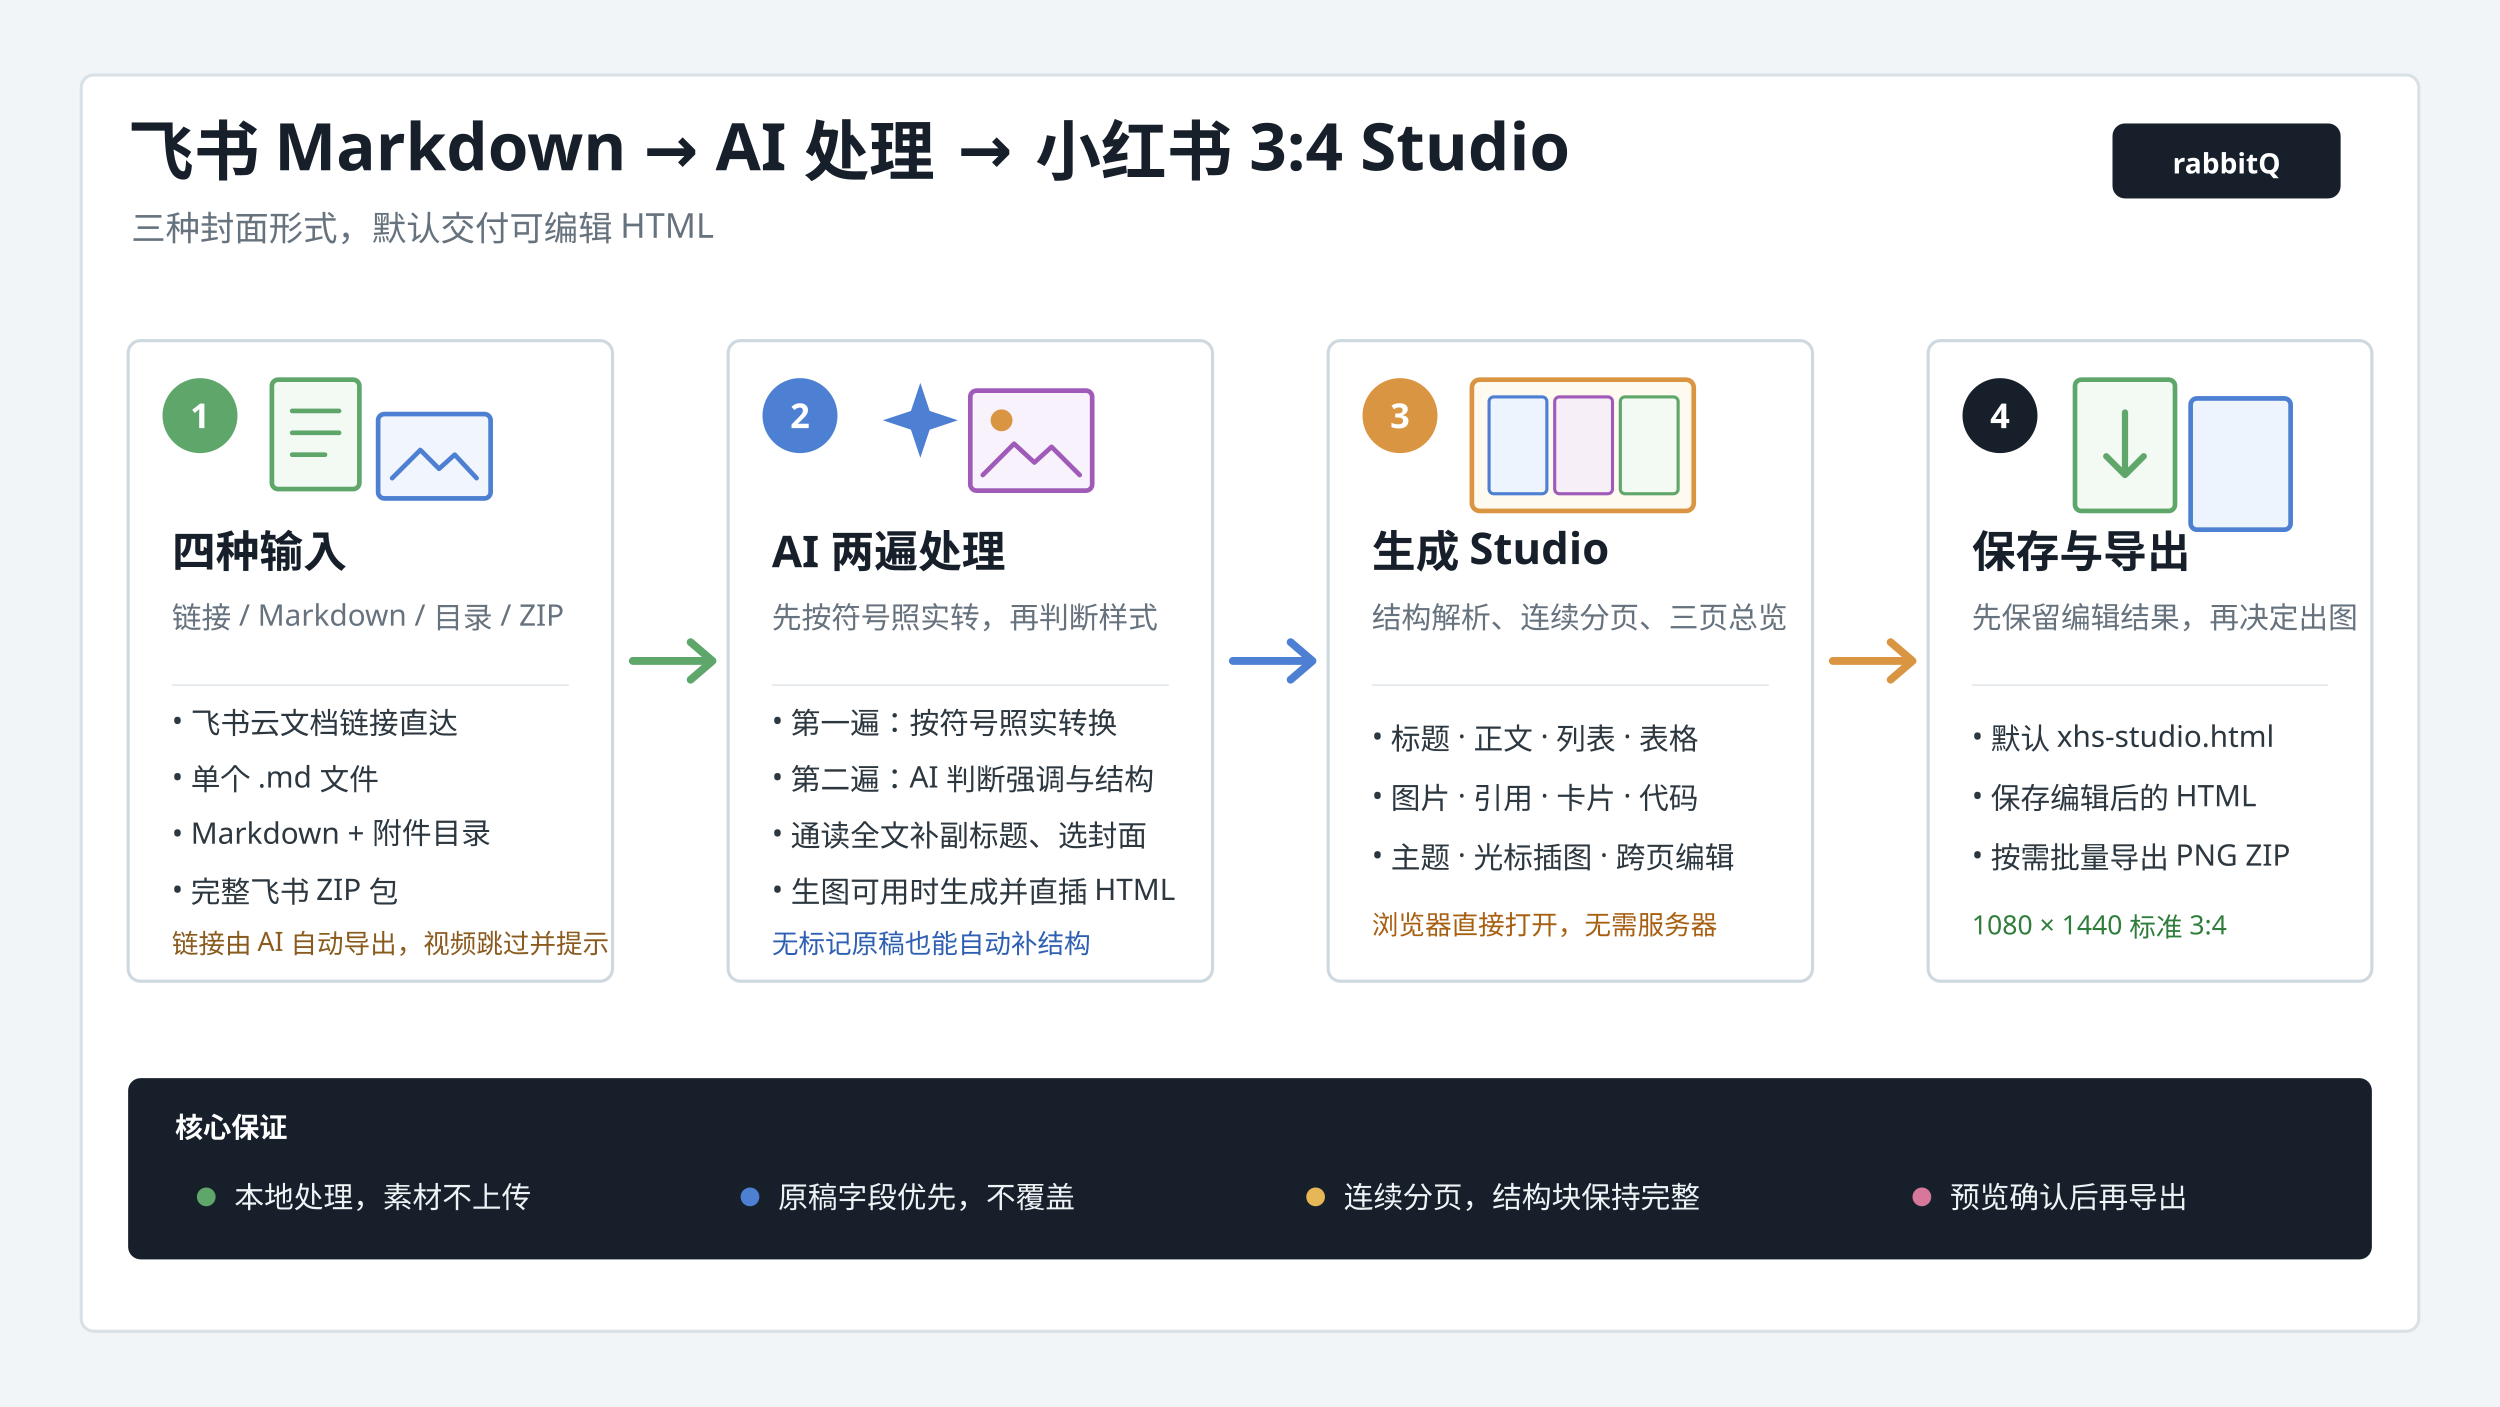
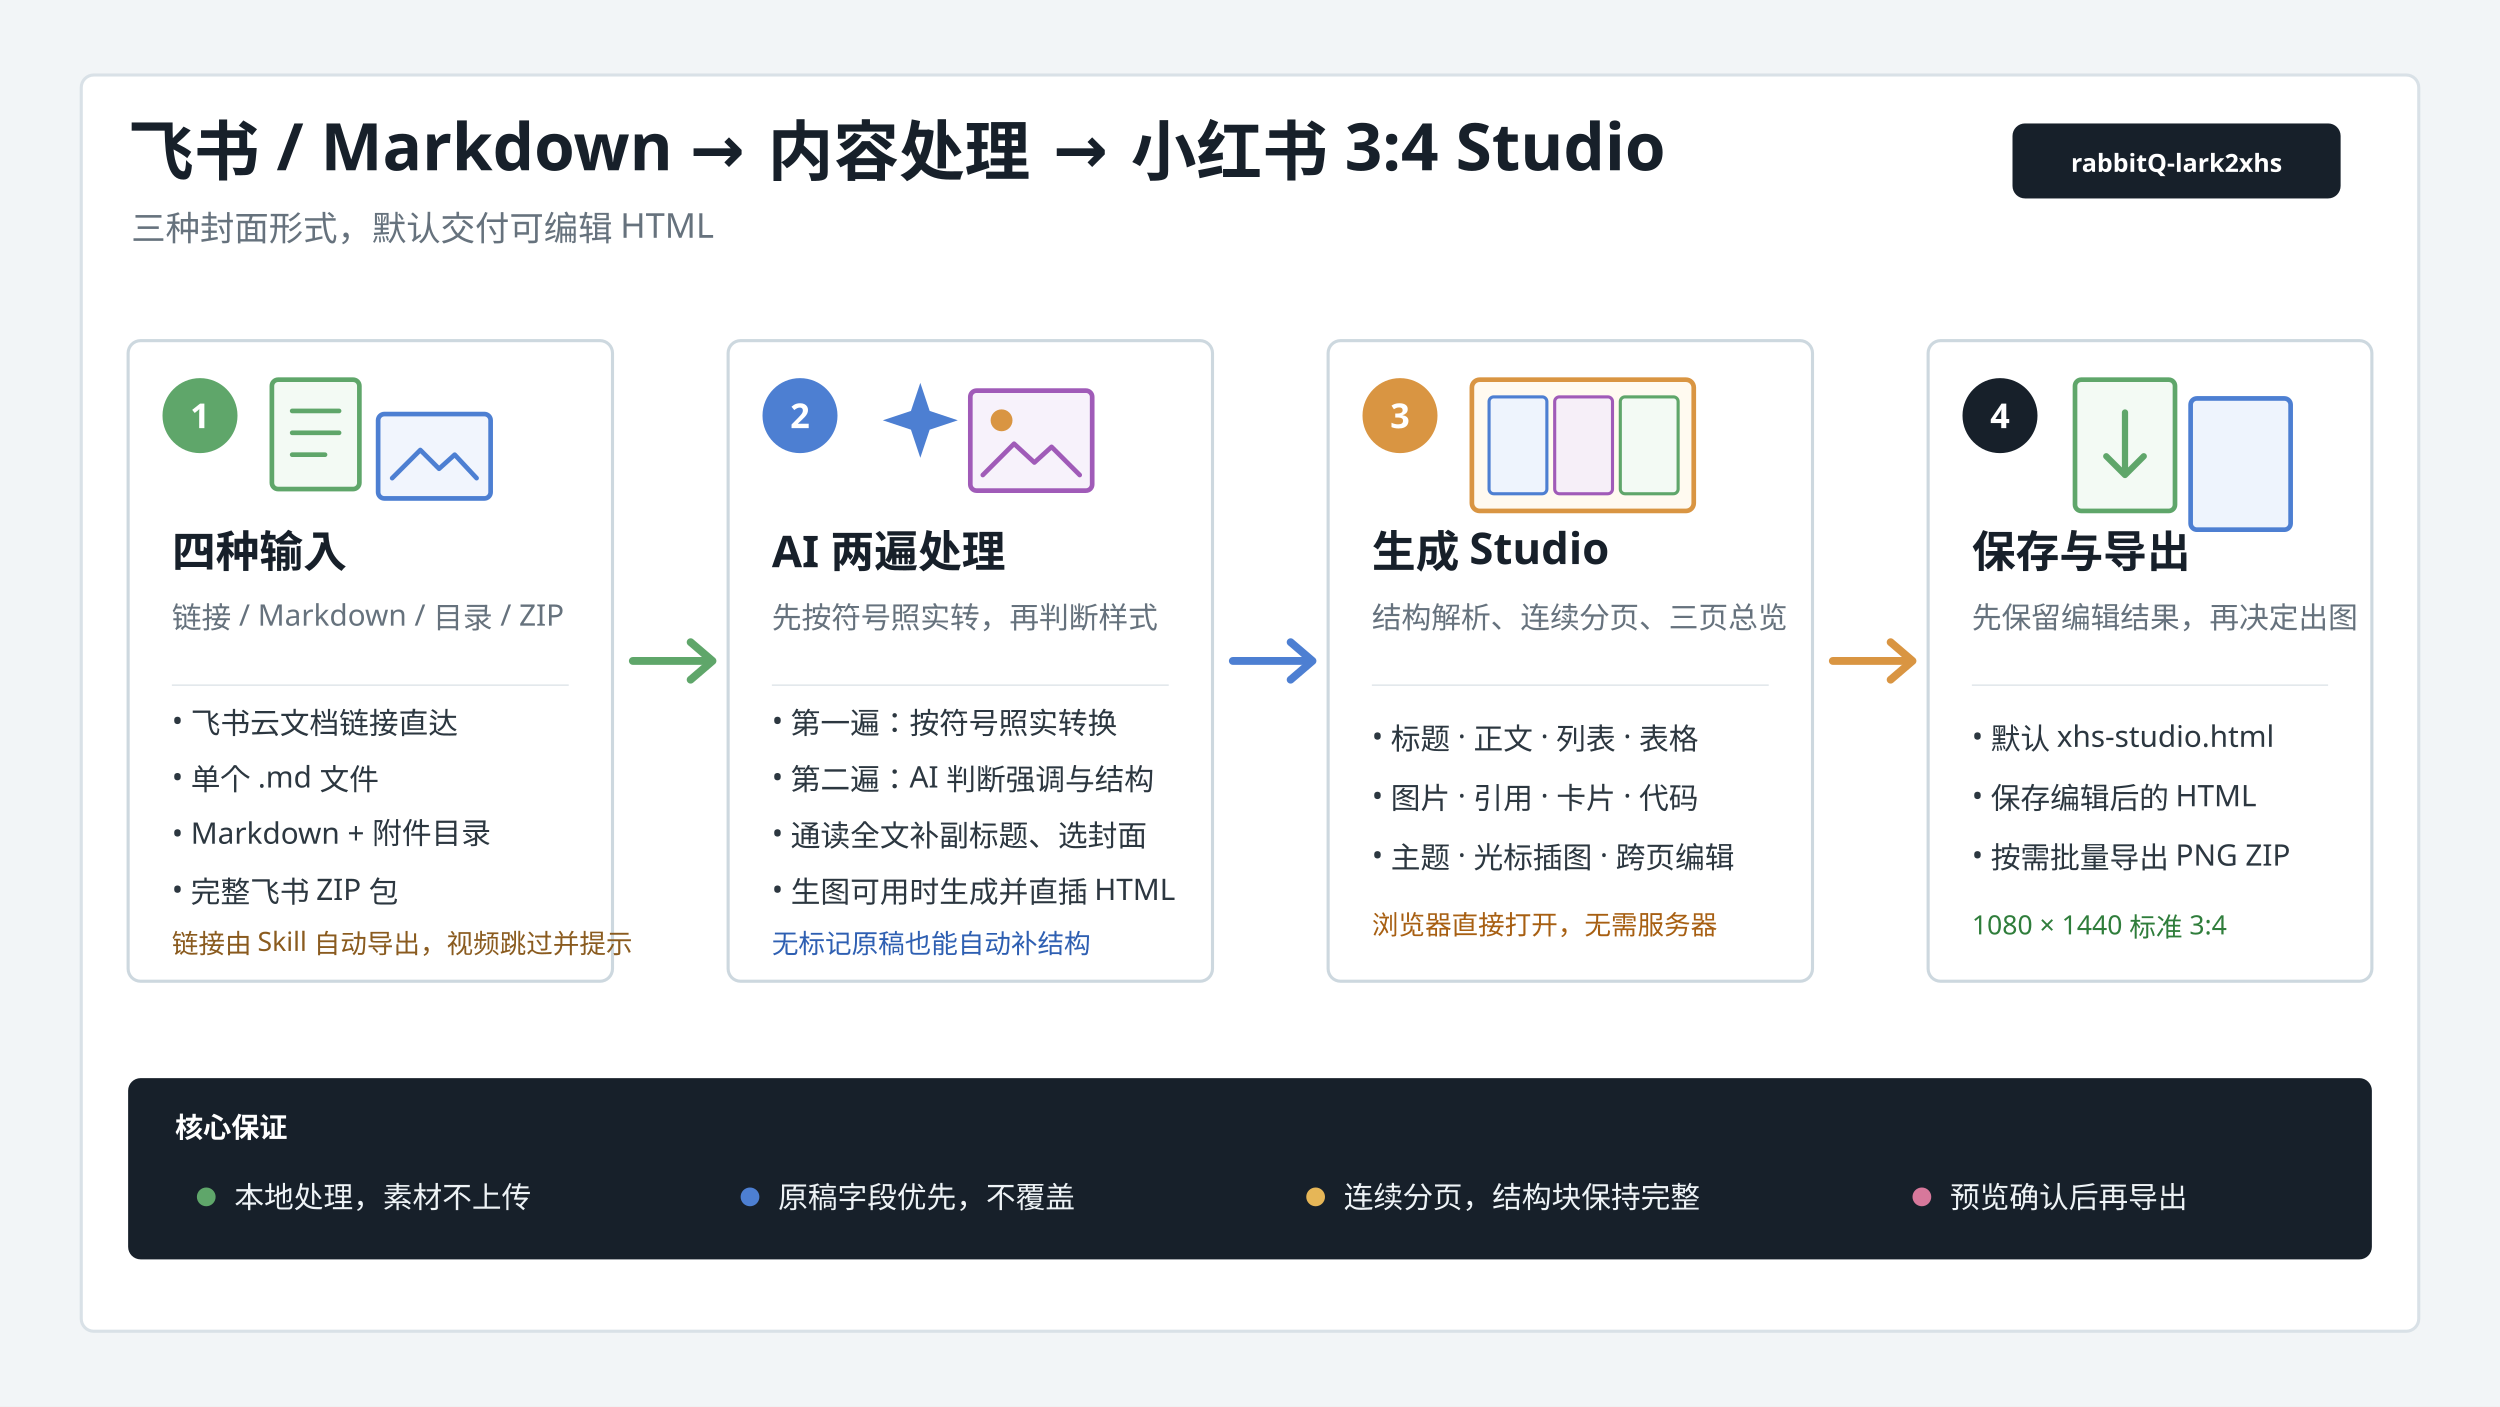
<svg xmlns="http://www.w3.org/2000/svg" width="1600" height="900" viewBox="0 0 1600 900" role="img" aria-labelledby="title desc">
  <rect width="1600" height="900" fill="#f2f5f7" />
  <rect x="52" y="48" width="1496" height="804" rx="8" fill="#ffffff" stroke="#d9e1e7" stroke-width="2" />
-   <text x="82" y="112" fill="#17202a" font-family="'Noto Sans SC','Microsoft YaHei',sans-serif" font-size="42" font-weight="800">飞书 Markdown → AI 处理 → 小红书 3:4 Studio</text>
+   <text x="82" y="112" fill="#17202a" font-family="'Noto Sans SC','Microsoft YaHei',sans-serif" font-size="42" font-weight="800">飞书 / Markdown → 内容处理 → 小红书 3:4 Studio</text>
  <text x="84" y="154" fill="#66727d" font-family="'Noto Sans SC','Microsoft YaHei',sans-serif" font-size="22">三种封面形式，默认交付可编辑 HTML</text>
-   <rect x="1352" y="79" width="146" height="48" rx="8" fill="#17202a" />
-   <text x="1425" y="111" text-anchor="middle" fill="#ffffff" font-family="'Noto Sans SC','Microsoft YaHei',sans-serif" font-size="18" font-weight="700">rabbitQ</text>
+   <rect x="1288" y="79" width="210" height="48" rx="8" fill="#17202a" />
+   <text x="1393" y="110" text-anchor="middle" fill="#ffffff" font-family="'Noto Sans SC','Microsoft YaHei',sans-serif" font-size="16" font-weight="700">rabbitQ-lark2xhs</text>
  <g transform="translate(82 218)">
    <rect width="310" height="410" rx="8" fill="#ffffff" stroke="#cdd8df" stroke-width="2" />
    <circle cx="46" cy="48" r="24" fill="#5fa66a" />
    <text x="46" y="56" text-anchor="middle" fill="#ffffff" font-family="'Noto Sans SC','Microsoft YaHei',sans-serif" font-size="22" font-weight="800">1</text>
    <rect x="92" y="25" width="56" height="70" rx="4" fill="#f3faf4" stroke="#5fa66a" stroke-width="3" />
    <path d="M105 45h30M105 59h30M105 73h21" stroke="#5fa66a" stroke-width="3" stroke-linecap="round" />
    <rect x="160" y="47" width="72" height="54" rx="4" fill="#f1f5fd" stroke="#4d7fd2" stroke-width="3" />
    <path d="M169 88l18-18 12 12 10-9 14 15" fill="none" stroke="#4d7fd2" stroke-width="3" stroke-linecap="round" stroke-linejoin="round" />
    <text x="28" y="145" fill="#17202a" font-family="'Noto Sans SC','Microsoft YaHei',sans-serif" font-size="28" font-weight="800">四种输入</text>
    <text x="28" y="184" fill="#66727d" font-family="'Noto Sans SC','Microsoft YaHei',sans-serif" font-size="19">链接 / Markdown / 目录 / ZIP</text>
    <rect x="28" y="220" width="254" height="1" fill="#e1e7eb" />
    <text x="28" y="250" fill="#2c3740" font-family="'Noto Sans SC','Microsoft YaHei',sans-serif" font-size="19">• 飞书云文档链接直达</text>
    <text x="28" y="286" fill="#2c3740" font-family="'Noto Sans SC','Microsoft YaHei',sans-serif" font-size="19">• 单个 .md 文件</text>
    <text x="28" y="322" fill="#2c3740" font-family="'Noto Sans SC','Microsoft YaHei',sans-serif" font-size="19">• Markdown + 附件目录</text>
    <text x="28" y="358" fill="#2c3740" font-family="'Noto Sans SC','Microsoft YaHei',sans-serif" font-size="19">• 完整飞书 ZIP 包</text>
-     <text x="28" y="392" fill="#8a5b1f" font-family="'Noto Sans SC','Microsoft YaHei',sans-serif" font-size="17">链接由 AI 自动导出，视频跳过并提示</text>
+     <text x="28" y="392" fill="#8a5b1f" font-family="'Noto Sans SC','Microsoft YaHei',sans-serif" font-size="17">链接由 Skill 自动导出，视频跳过并提示</text>
  </g>
  <path d="M405 423h46" stroke="#5fa66a" stroke-width="5" stroke-linecap="round" />
  <path d="M442 411l14 12-14 12" fill="none" stroke="#5fa66a" stroke-width="5" stroke-linecap="round" stroke-linejoin="round" />
  <g transform="translate(466 218)">
    <rect width="310" height="410" rx="8" fill="#ffffff" stroke="#cdd8df" stroke-width="2" />
    <circle cx="46" cy="48" r="24" fill="#4d7fd2" />
    <text x="46" y="56" text-anchor="middle" fill="#ffffff" font-family="'Noto Sans SC','Microsoft YaHei',sans-serif" font-size="22" font-weight="800">2</text>
    <path d="M123 27l6 18 18 6-18 6-6 18-6-18-18-6 18-6z" fill="#4d7fd2" />
    <rect x="155" y="32" width="78" height="64" rx="4" fill="#f7f2fb" stroke="#a05bb8" stroke-width="3" />
    <circle cx="175" cy="51" r="7" fill="#d99542" />
    <path d="M163 86l20-20 13 12 11-10 18 18" fill="none" stroke="#a05bb8" stroke-width="3" stroke-linecap="round" stroke-linejoin="round" />
    <text x="28" y="145" fill="#17202a" font-family="'Noto Sans SC','Microsoft YaHei',sans-serif" font-size="28" font-weight="800">AI 两遍处理</text>
    <text x="28" y="184" fill="#66727d" font-family="'Noto Sans SC','Microsoft YaHei',sans-serif" font-size="19">先按符号照实转，再判断样式</text>
    <rect x="28" y="220" width="254" height="1" fill="#e1e7eb" />
    <text x="28" y="250" fill="#2c3740" font-family="'Noto Sans SC','Microsoft YaHei',sans-serif" font-size="19">• 第一遍：按符号照实转换</text>
    <text x="28" y="286" fill="#2c3740" font-family="'Noto Sans SC','Microsoft YaHei',sans-serif" font-size="19">• 第二遍：AI 判断强调与结构</text>
    <text x="28" y="322" fill="#2c3740" font-family="'Noto Sans SC','Microsoft YaHei',sans-serif" font-size="19">• 通读全文补副标题、选封面</text>
    <text x="28" y="358" fill="#2c3740" font-family="'Noto Sans SC','Microsoft YaHei',sans-serif" font-size="19">• 生图可用时生成并直插 HTML</text>
    <text x="28" y="392" fill="#2e5fb2" font-family="'Noto Sans SC','Microsoft YaHei',sans-serif" font-size="17">无标记原稿也能自动补结构</text>
  </g>
  <path d="M789 423h46" stroke="#4d7fd2" stroke-width="5" stroke-linecap="round" />
  <path d="M826 411l14 12-14 12" fill="none" stroke="#4d7fd2" stroke-width="5" stroke-linecap="round" stroke-linejoin="round" />
  <g transform="translate(850 218)">
    <rect width="310" height="410" rx="8" fill="#ffffff" stroke="#cdd8df" stroke-width="2" />
    <circle cx="46" cy="48" r="24" fill="#d99542" />
    <text x="46" y="56" text-anchor="middle" fill="#ffffff" font-family="'Noto Sans SC','Microsoft YaHei',sans-serif" font-size="22" font-weight="800">3</text>
    <rect x="92" y="25" width="142" height="84" rx="5" fill="#fffaf0" stroke="#d99542" stroke-width="3" />
    <rect x="103" y="36" width="37" height="62" rx="3" fill="#eef4fd" stroke="#4d7fd2" stroke-width="2" />
    <rect x="145" y="36" width="37" height="62" rx="3" fill="#f6eff8" stroke="#a05bb8" stroke-width="2" />
    <rect x="187" y="36" width="37" height="62" rx="3" fill="#f3faf4" stroke="#5fa66a" stroke-width="2" />
    <text x="28" y="145" fill="#17202a" font-family="'Noto Sans SC','Microsoft YaHei',sans-serif" font-size="28" font-weight="800">生成 Studio</text>
    <text x="28" y="184" fill="#66727d" font-family="'Noto Sans SC','Microsoft YaHei',sans-serif" font-size="19">结构解析、连续分页、三页总览</text>
    <rect x="28" y="220" width="254" height="1" fill="#e1e7eb" />
    <text x="28" y="260" fill="#2c3740" font-family="'Noto Sans SC','Microsoft YaHei',sans-serif" font-size="19">• 标题 · 正文 · 列表 · 表格</text>
    <text x="28" y="298" fill="#2c3740" font-family="'Noto Sans SC','Microsoft YaHei',sans-serif" font-size="19">• 图片 · 引用 · 卡片 · 代码</text>
    <text x="28" y="336" fill="#2c3740" font-family="'Noto Sans SC','Microsoft YaHei',sans-serif" font-size="19">• 主题 · 光标插图 · 跨页编辑</text>
    <text x="28" y="380" fill="#a75f12" font-family="'Noto Sans SC','Microsoft YaHei',sans-serif" font-size="17">浏览器直接打开，无需服务器</text>
  </g>
  <path d="M1173 423h46" stroke="#d99542" stroke-width="5" stroke-linecap="round" />
  <path d="M1210 411l14 12-14 12" fill="none" stroke="#d99542" stroke-width="5" stroke-linecap="round" stroke-linejoin="round" />
  <g transform="translate(1234 218)">
    <rect width="284" height="410" rx="8" fill="#ffffff" stroke="#cdd8df" stroke-width="2" />
    <circle cx="46" cy="48" r="24" fill="#17202a" />
    <text x="46" y="56" text-anchor="middle" fill="#ffffff" font-family="'Noto Sans SC','Microsoft YaHei',sans-serif" font-size="22" font-weight="800">4</text>
    <rect x="94" y="25" width="64" height="84" rx="4" fill="#f3faf4" stroke="#5fa66a" stroke-width="3" />
    <rect x="168" y="37" width="64" height="84" rx="4" fill="#eef4fd" stroke="#4d7fd2" stroke-width="3" />
    <path d="M126 46v40M114 74l12 12 12-12" fill="none" stroke="#5fa66a" stroke-width="4" stroke-linecap="round" stroke-linejoin="round" />
    <text x="28" y="145" fill="#17202a" font-family="'Noto Sans SC','Microsoft YaHei',sans-serif" font-size="28" font-weight="800">保存与导出</text>
    <text x="28" y="184" fill="#66727d" font-family="'Noto Sans SC','Microsoft YaHei',sans-serif" font-size="19">先保留编辑结果，再决定出图</text>
    <rect x="28" y="220" width="228" height="1" fill="#e1e7eb" />
    <text x="28" y="260" fill="#2c3740" font-family="'Noto Sans SC','Microsoft YaHei',sans-serif" font-size="19">• 默认 xhs-studio.html</text>
    <text x="28" y="298" fill="#2c3740" font-family="'Noto Sans SC','Microsoft YaHei',sans-serif" font-size="19">• 保存编辑后的 HTML</text>
    <text x="28" y="336" fill="#2c3740" font-family="'Noto Sans SC','Microsoft YaHei',sans-serif" font-size="19">• 按需批量导出 PNG ZIP</text>
    <text x="28" y="380" fill="#2f7d3b" font-family="'Noto Sans SC','Microsoft YaHei',sans-serif" font-size="17">1080 × 1440 标准 3:4</text>
  </g>
  <rect x="82" y="690" width="1436" height="116" rx="8" fill="#17202a" />
  <text x="112" y="728" fill="#ffffff" font-family="'Noto Sans SC','Microsoft YaHei',sans-serif" font-size="18" font-weight="700">核心保证</text>
  <g font-family="'Noto Sans SC','Microsoft YaHei',sans-serif" font-size="19" fill="#eef3f6">
    <circle cx="132" cy="766" r="6" fill="#5fa66a" />
    <text x="150" y="773">本地处理，素材不上传</text>
    <circle cx="480" cy="766" r="6" fill="#4d7fd2" />
    <text x="498" y="773">原稿字段优先，不覆盖</text>
    <circle cx="842" cy="766" r="6" fill="#e6b657" />
    <text x="860" y="773">连续分页，结构块保持完整</text>
    <circle cx="1230" cy="766" r="6" fill="#d7789b" />
    <text x="1248" y="773">预览确认后再导出</text>
  </g>
</svg>
